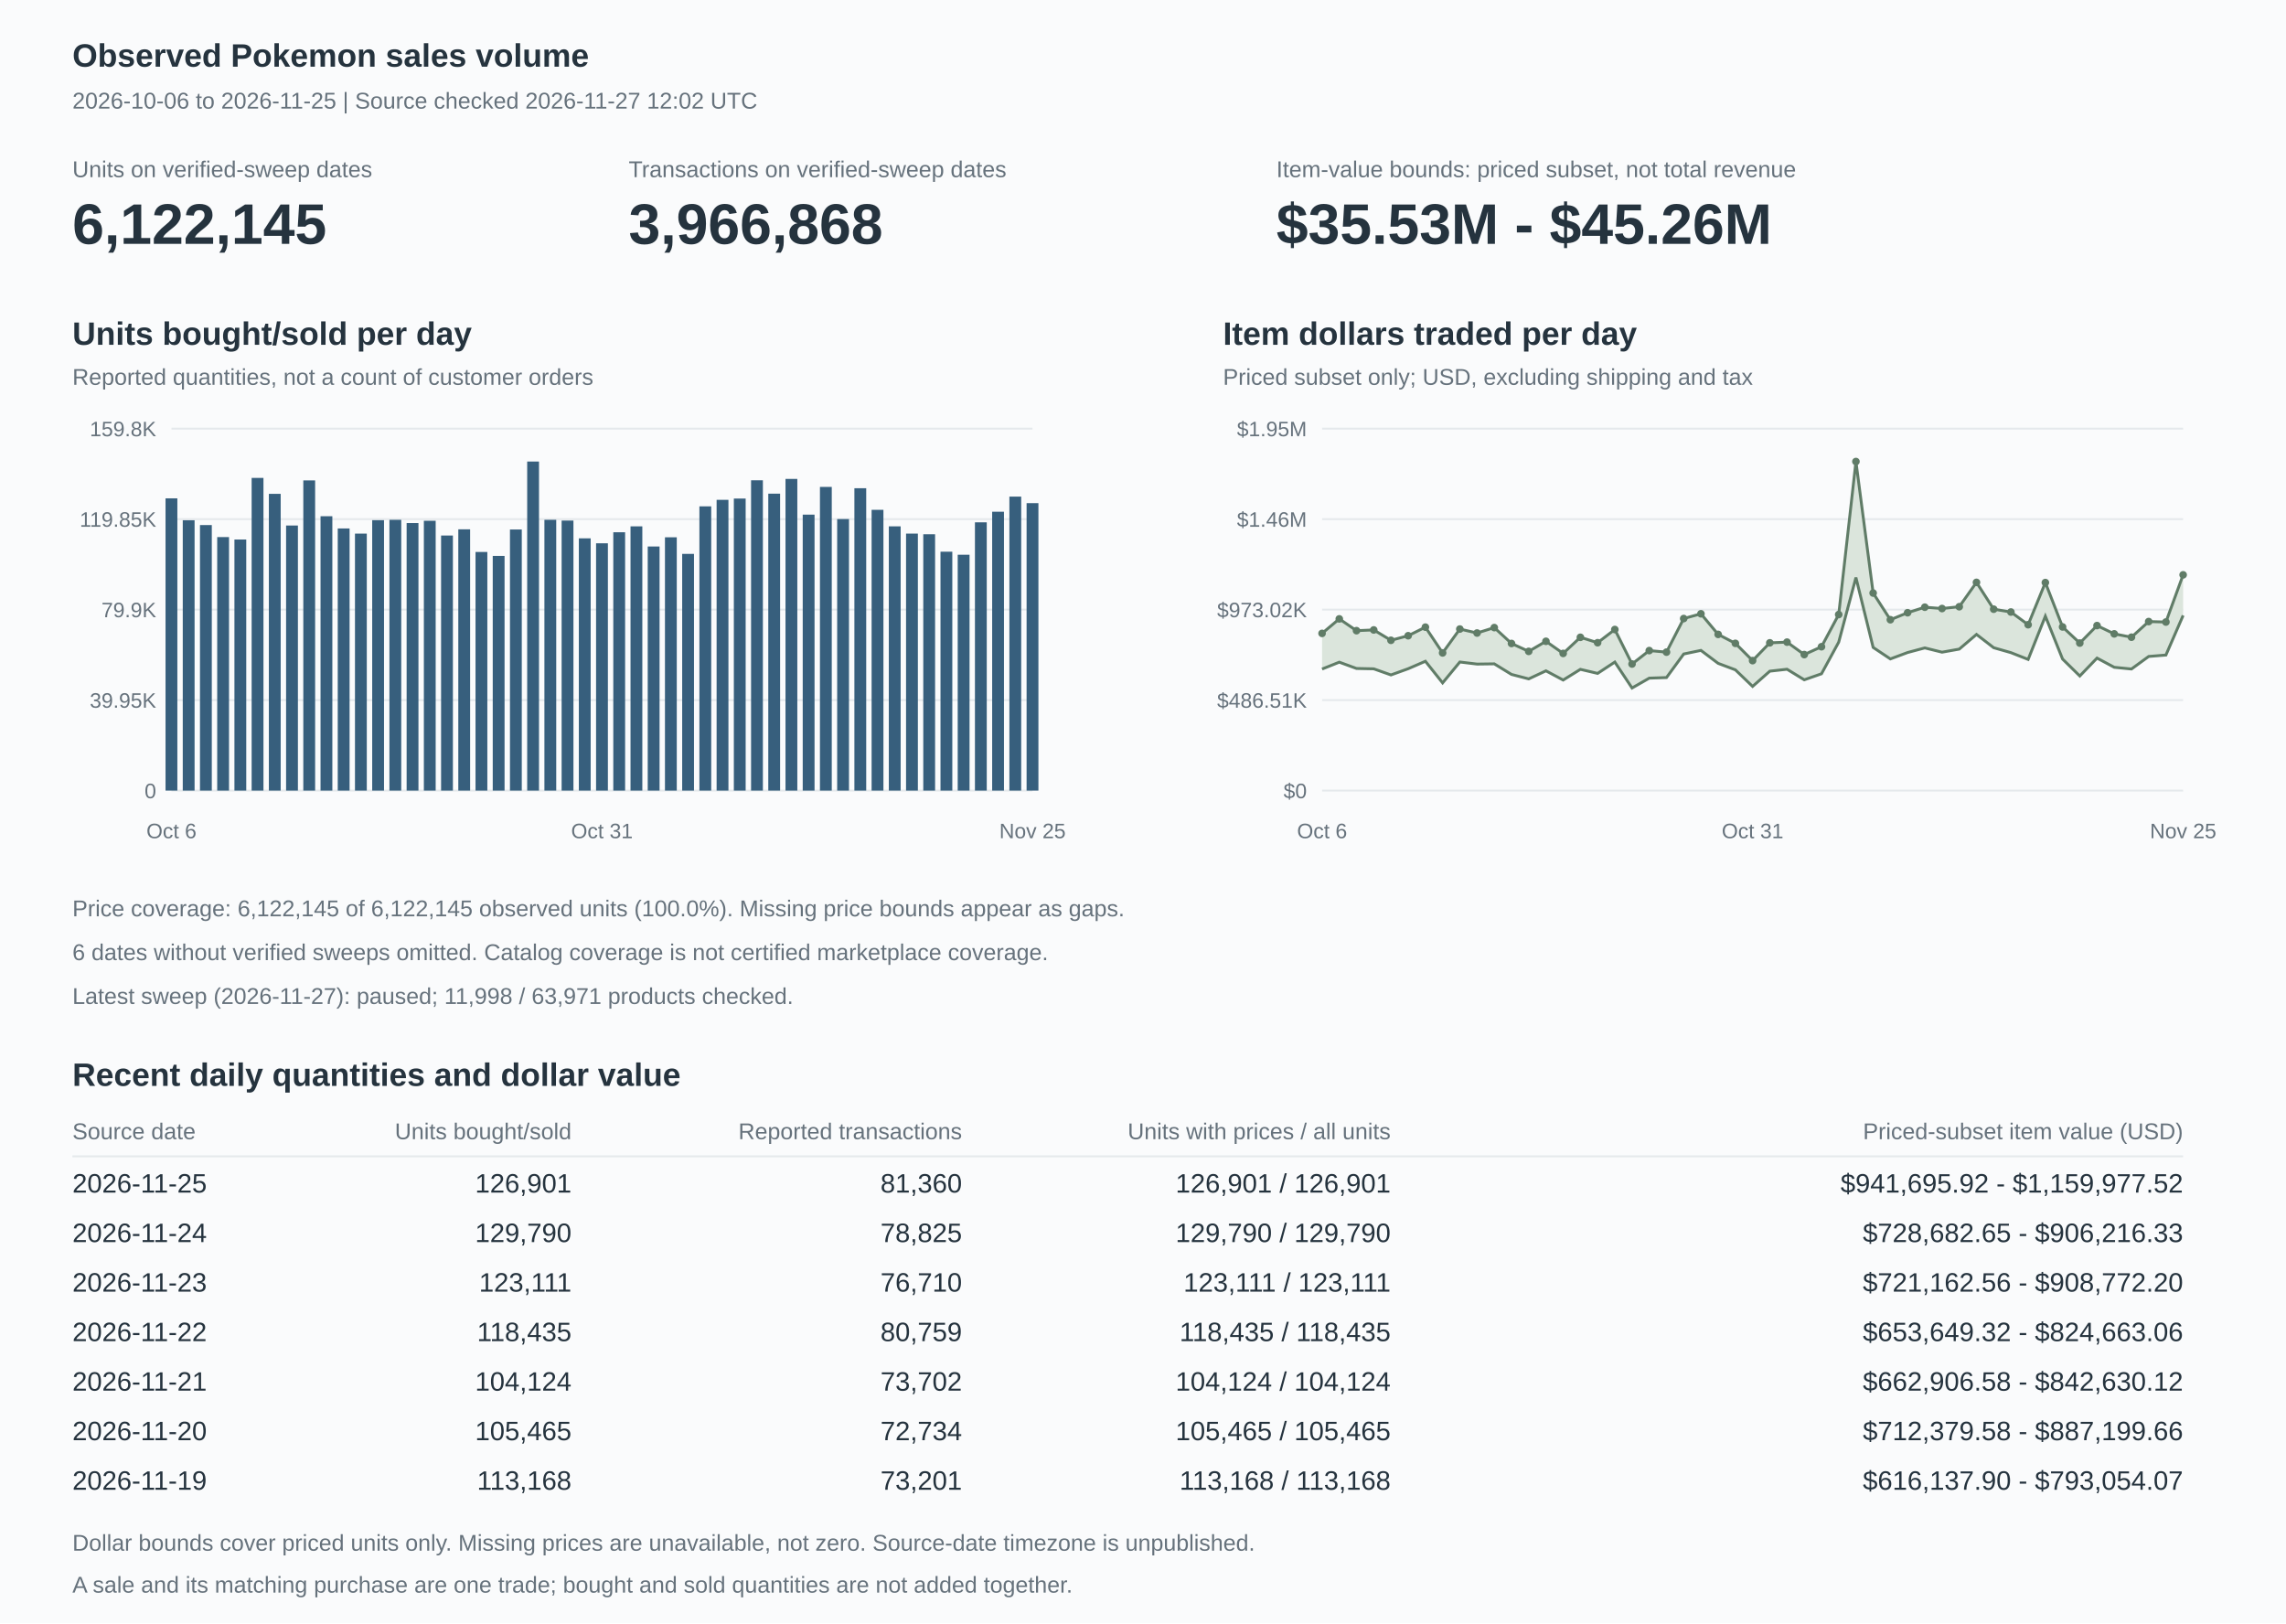
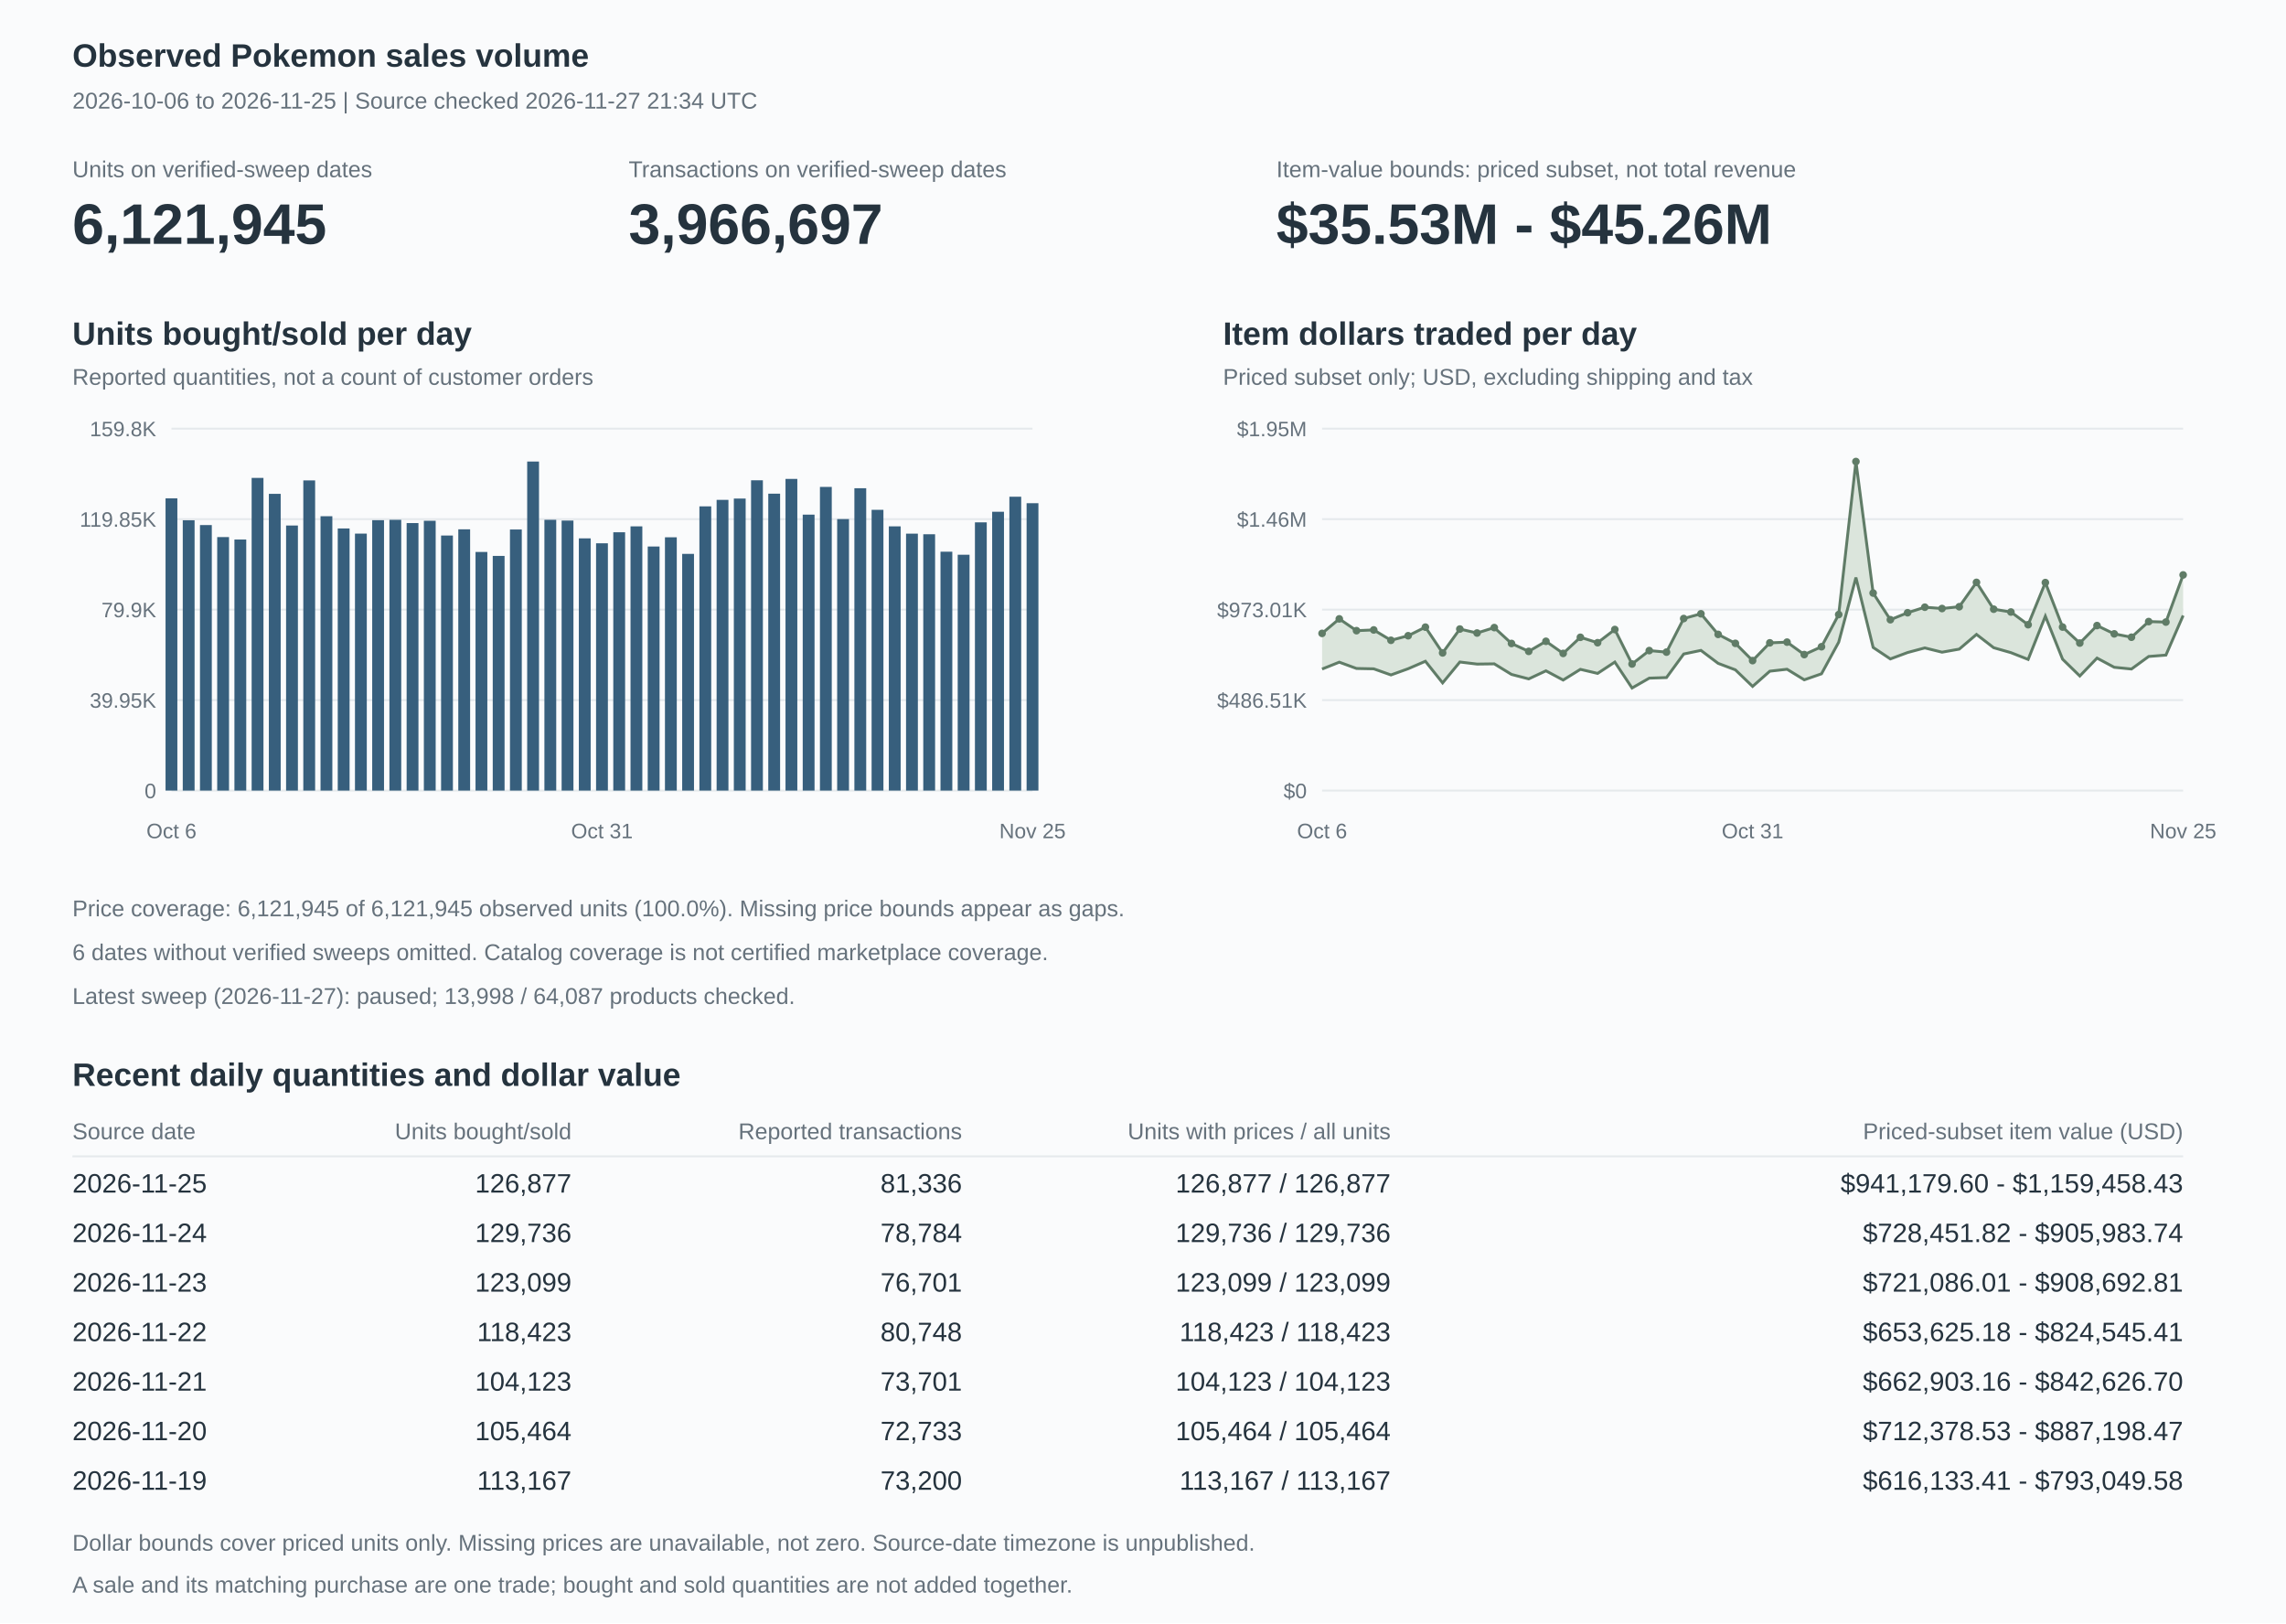
<svg xmlns="http://www.w3.org/2000/svg" width="1200" height="852" viewBox="0 0 1200 852" role="img" aria-labelledby="title description">
  <style>text{font-family:Arial,Helvetica,sans-serif;fill:#25333e;font-size:14px}.heading{font-size:17px;font-weight:600}.muted{fill:#66727c;font-size:12px}.axis{fill:#66727c;font-size:11px}.value{font-size:30px;font-weight:600}.grid{stroke:#e5e9ec;stroke-width:1}</style>
  <rect width="1200" height="852" fill="#fafbfc" />
  <text x="38" y="35" class="heading">Observed Pokemon sales volume</text>
-   <text x="38" y="57" class="muted">2026-10-06 to 2026-11-25 | Source checked 2026-11-27 12:02 UTC</text>
+   <text x="38" y="57" class="muted">2026-10-06 to 2026-11-25 | Source checked 2026-11-27 21:34 UTC</text>
  <text x="38" y="93" class="muted">Units on verified-sweep dates</text>
-   <text x="38" y="128" class="value">6,122,145</text>
+   <text x="38" y="128" class="value">6,121,945</text>
  <text x="330" y="93" class="muted">Transactions on verified-sweep dates</text>
-   <text x="330" y="128" class="value">3,966,868</text>
+   <text x="330" y="128" class="value">3,966,697</text>
  <text x="670" y="93" class="muted">Item-value bounds: priced subset, not total revenue</text>
  <text x="670" y="128" class="value">$35.53M - $45.26M</text>
  <text x="38" y="181" class="heading">Units bought/sold per day</text>
  <text x="38" y="202" class="muted">Reported quantities, not a count of customer orders</text>
  <path d="M90,415h452" class="grid" />
  <text x="82" y="419" text-anchor="end" class="axis">0</text>
  <path d="M90,367.5h452" class="grid" />
  <text x="82" y="371.5" text-anchor="end" class="axis">39.95K</text>
  <path d="M90,320h452" class="grid" />
  <text x="82" y="324" text-anchor="end" class="axis">79.9K</text>
  <path d="M90,272.5h452" class="grid" />
  <text x="82" y="276.5" text-anchor="end" class="axis">119.85K</text>
  <path d="M90,225h452" class="grid" />
  <text x="82" y="229" text-anchor="end" class="axis">159.8K</text>
  <rect x="86.898" y="261.598" width="6.204" height="153.402" fill="#375f7d" />
  <rect x="95.938" y="273.096" width="6.204" height="141.904" fill="#375f7d" />
  <rect x="104.978" y="275.622" width="6.204" height="139.378" fill="#375f7d" />
  <rect x="114.018" y="281.929" width="6.204" height="133.071" fill="#375f7d" />
  <rect x="123.058" y="283.21" width="6.204" height="131.79" fill="#375f7d" />
  <rect x="132.098" y="250.867" width="6.204" height="164.133" fill="#375f7d" />
  <rect x="141.138" y="259.233" width="6.204" height="155.767" fill="#375f7d" />
  <rect x="150.178" y="275.856" width="6.204" height="139.144" fill="#375f7d" />
  <rect x="159.218" y="252.182" width="6.204" height="162.818" fill="#375f7d" />
  <rect x="168.258" y="270.982" width="6.204" height="144.018" fill="#375f7d" />
  <rect x="177.298" y="277.402" width="6.204" height="137.598" fill="#375f7d" />
  <rect x="186.338" y="280.104" width="6.204" height="134.896" fill="#375f7d" />
  <rect x="195.378" y="273.057" width="6.204" height="141.943" fill="#375f7d" />
  <rect x="204.418" y="272.865" width="6.204" height="142.135" fill="#375f7d" />
  <rect x="213.458" y="274.575" width="6.204" height="140.425" fill="#375f7d" />
  <rect x="222.498" y="273.365" width="6.204" height="141.635" fill="#375f7d" />
  <rect x="231.538" y="281.11" width="6.204" height="133.89" fill="#375f7d" />
  <rect x="240.578" y="277.854" width="6.204" height="137.146" fill="#375f7d" />
  <rect x="249.618" y="289.74" width="6.204" height="125.26" fill="#375f7d" />
  <rect x="258.658" y="291.811" width="6.204" height="123.189" fill="#375f7d" />
  <rect x="267.698" y="277.946" width="6.204" height="137.054" fill="#375f7d" />
  <rect x="276.738" y="242.273" width="6.204" height="172.727" fill="#375f7d" />
  <rect x="285.778" y="272.851" width="6.204" height="142.149" fill="#375f7d" />
  <rect x="294.818" y="273.256" width="6.204" height="141.744" fill="#375f7d" />
-   <rect x="303.858" y="282.589" width="6.204" height="132.411" fill="#375f7d" />
+   <rect x="303.858" y="282.602" width="6.204" height="132.398" fill="#375f7d" />
  <rect x="312.898" y="285.19" width="6.204" height="129.81" fill="#375f7d" />
-   <rect x="321.938" y="279.395" width="6.204" height="135.605" fill="#375f7d" />
-   <rect x="330.978" y="276.294" width="6.204" height="138.706" fill="#375f7d" />
-   <rect x="340.018" y="286.87" width="6.204" height="128.13" fill="#375f7d" />
-   <rect x="349.058" y="282.036" width="6.204" height="132.964" fill="#375f7d" />
-   <rect x="358.098" y="290.746" width="6.204" height="124.254" fill="#375f7d" />
-   <rect x="367.138" y="265.799" width="6.204" height="149.201" fill="#375f7d" />
-   <rect x="376.178" y="262.375" width="6.204" height="152.625" fill="#375f7d" />
-   <rect x="385.218" y="261.701" width="6.204" height="153.299" fill="#375f7d" />
-   <rect x="394.258" y="252.118" width="6.204" height="162.882" fill="#375f7d" />
-   <rect x="403.298" y="259.136" width="6.204" height="155.864" fill="#375f7d" />
+   <rect x="321.938" y="279.402" width="6.204" height="135.598" fill="#375f7d" />
+   <rect x="330.978" y="276.297" width="6.204" height="138.703" fill="#375f7d" />
+   <rect x="340.018" y="286.876" width="6.204" height="128.124" fill="#375f7d" />
+   <rect x="349.058" y="282.039" width="6.204" height="132.961" fill="#375f7d" />
+   <rect x="358.098" y="290.747" width="6.204" height="124.253" fill="#375f7d" />
+   <rect x="367.138" y="265.802" width="6.204" height="149.198" fill="#375f7d" />
+   <rect x="376.178" y="262.394" width="6.204" height="152.606" fill="#375f7d" />
+   <rect x="385.218" y="261.705" width="6.204" height="153.295" fill="#375f7d" />
+   <rect x="394.258" y="252.119" width="6.204" height="162.881" fill="#375f7d" />
+   <rect x="403.298" y="259.141" width="6.204" height="155.859" fill="#375f7d" />
  <rect x="412.338" y="251.392" width="6.204" height="163.608" fill="#375f7d" />
-   <rect x="421.378" y="270.144" width="6.204" height="144.856" fill="#375f7d" />
+   <rect x="421.378" y="270.145" width="6.204" height="144.855" fill="#375f7d" />
  <rect x="430.418" y="255.594" width="6.204" height="159.406" fill="#375f7d" />
-   <rect x="439.458" y="272.472" width="6.204" height="142.528" fill="#375f7d" />
+   <rect x="439.458" y="272.489" width="6.204" height="142.511" fill="#375f7d" />
  <rect x="448.498" y="256.284" width="6.204" height="158.716" fill="#375f7d" />
  <rect x="457.538" y="267.619" width="6.204" height="147.381" fill="#375f7d" />
-   <rect x="466.578" y="276.29" width="6.204" height="138.71" fill="#375f7d" />
-   <rect x="475.618" y="280.101" width="6.204" height="134.899" fill="#375f7d" />
-   <rect x="484.658" y="280.443" width="6.204" height="134.557" fill="#375f7d" />
-   <rect x="493.698" y="289.602" width="6.204" height="125.398" fill="#375f7d" />
-   <rect x="502.738" y="291.197" width="6.204" height="123.803" fill="#375f7d" />
-   <rect x="511.778" y="274.181" width="6.204" height="140.819" fill="#375f7d" />
-   <rect x="520.818" y="268.621" width="6.204" height="146.379" fill="#375f7d" />
-   <rect x="529.858" y="260.68" width="6.204" height="154.32" fill="#375f7d" />
-   <rect x="538.898" y="264.115" width="6.204" height="150.885" fill="#375f7d" />
+   <rect x="466.578" y="276.296" width="6.204" height="138.704" fill="#375f7d" />
+   <rect x="475.618" y="280.126" width="6.204" height="134.874" fill="#375f7d" />
+   <rect x="484.658" y="280.444" width="6.204" height="134.556" fill="#375f7d" />
+   <rect x="493.698" y="289.603" width="6.204" height="125.397" fill="#375f7d" />
+   <rect x="502.738" y="291.198" width="6.204" height="123.802" fill="#375f7d" />
+   <rect x="511.778" y="274.195" width="6.204" height="140.805" fill="#375f7d" />
+   <rect x="520.818" y="268.635" width="6.204" height="146.365" fill="#375f7d" />
+   <rect x="529.858" y="260.744" width="6.204" height="154.256" fill="#375f7d" />
+   <rect x="538.898" y="264.143" width="6.204" height="150.857" fill="#375f7d" />
  <text x="90" y="440" text-anchor="middle" class="axis">Oct 6</text>
  <text x="316" y="440" text-anchor="middle" class="axis">Oct 31</text>
  <text x="542" y="440" text-anchor="middle" class="axis">Nov 25</text>
  <text x="642" y="181" class="heading">Item dollars traded per day</text>
  <text x="642" y="202" class="muted">Priced subset only; USD, excluding shipping and tax</text>
  <path d="M694,415h452" class="grid" />
  <text x="686" y="419" text-anchor="end" class="axis">$0</text>
  <path d="M694,367.5h452" class="grid" />
  <text x="686" y="371.5" text-anchor="end" class="axis">$486.51K</text>
  <path d="M694,320h452" class="grid" />
-   <text x="686" y="324" text-anchor="end" class="axis">$973.02K</text>
+   <text x="686" y="324" text-anchor="end" class="axis">$973.01K</text>
  <path d="M694,272.5h452" class="grid" />
  <text x="686" y="276.5" text-anchor="end" class="axis">$1.46M</text>
  <path d="M694,225h452" class="grid" />
  <text x="686" y="229" text-anchor="end" class="axis">$1.95M</text>
-   <polygon points="694,332.484 703.04,324.865 712.08,331.054 721.12,330.67 730.16,336.109 739.2,333.71 748.24,329.206 757.28,342.727 766.32,330.206 775.36,332.291 784.4,329.443 793.44,337.773 802.48,341.925 811.52,336.636 820.56,343 829.6,334.536 838.64,337.379 847.68,330.45 856.72,348.556 865.76,341.51 874.8,342.321 883.84,324.692 892.88,322.192 901.92,333.018 910.96,337.714 920,346.777 929.04,337.437 938.08,337.073 947.12,343.607 956.16,339.485 965.2,322.591 974.24,242.273 983.28,311.307 992.32,325.308 1001.36,321.64 1010.4,318.735 1019.44,319.435 1028.48,318.486 1037.52,305.706 1046.56,319.776 1055.6,321.268 1064.64,327.93 1073.68,305.807 1082.72,329.097 1091.76,337.571 1100.8,328.379 1109.84,332.731 1118.88,334.485 1127.92,326.273 1136.96,326.522 1146,301.747 1146,323.058 1136.96,343.856 1127.92,344.59 1118.88,351.182 1109.84,350.278 1100.8,345.447 1091.76,354.844 1082.72,345.954 1073.68,323.449 1064.64,346.141 1055.6,342.585 1046.56,340.005 1037.52,333.027 1028.48,340.733 1019.44,342.349 1010.4,340.106 1001.36,342.527 992.32,345.889 983.28,339.853 974.24,303.169 965.2,337.085 956.16,353.689 947.12,356.846 938.08,351.3 929.04,352.312 920,360.315 910.96,351.615 901.92,348.215 892.88,341.405 883.84,343.299 874.8,355.669 865.76,355.973 856.72,361.147 847.68,347.533 838.64,353.485 829.6,351.353 820.56,356.97 811.52,352.133 802.48,356.367 793.44,354.023 784.4,348.471 775.36,348.597 766.32,347.505 757.28,358.471 748.24,347.115 739.2,351.03 730.16,354.295 721.12,351.085 712.08,350.898 703.04,347.589 694,351.204" fill="#dbe5dc" />
-   <polyline points="694,351.204 703.04,347.589 712.08,350.898 721.12,351.085 730.16,354.295 739.2,351.03 748.24,347.115 757.28,358.471 766.32,347.505 775.36,348.597 784.4,348.471 793.44,354.023 802.48,356.367 811.52,352.133 820.56,356.97 829.6,351.353 838.64,353.485 847.68,347.533 856.72,361.147 865.76,355.973 874.8,355.669 883.84,343.299 892.88,341.405 901.92,348.215 910.96,351.615 920,360.315 929.04,352.312 938.08,351.3 947.12,356.846 956.16,353.689 965.2,337.085 974.24,303.169 983.28,339.853 992.32,345.889 1001.36,342.527 1010.4,340.106 1019.44,342.349 1028.48,340.733 1037.52,333.027 1046.56,340.005 1055.6,342.585 1064.64,346.141 1073.68,323.449 1082.72,345.954 1091.76,354.844 1100.8,345.447 1109.84,350.278 1118.88,351.182 1127.92,344.59 1136.96,343.856 1146,323.058" fill="none" stroke="#607c67" stroke-width="1.5" />
-   <polyline points="694,332.484 703.04,324.865 712.08,331.054 721.12,330.67 730.16,336.109 739.2,333.71 748.24,329.206 757.28,342.727 766.32,330.206 775.36,332.291 784.4,329.443 793.44,337.773 802.48,341.925 811.52,336.636 820.56,343 829.6,334.536 838.64,337.379 847.68,330.45 856.72,348.556 865.76,341.51 874.8,342.321 883.84,324.692 892.88,322.192 901.92,333.018 910.96,337.714 920,346.777 929.04,337.437 938.08,337.073 947.12,343.607 956.16,339.485 965.2,322.591 974.24,242.273 983.28,311.307 992.32,325.308 1001.36,321.64 1010.4,318.735 1019.44,319.435 1028.48,318.486 1037.52,305.706 1046.56,319.776 1055.6,321.268 1064.64,327.93 1073.68,305.807 1082.72,329.097 1091.76,337.571 1100.8,328.379 1109.84,332.731 1118.88,334.485 1127.92,326.273 1136.96,326.522 1146,301.747" fill="none" stroke="#607c67" stroke-width="1.5" />
+   <polygon points="694,332.484 703.04,324.864 712.08,331.054 721.12,330.669 730.16,336.108 739.2,333.709 748.24,329.206 757.28,342.726 766.32,330.206 775.36,332.29 784.4,329.443 793.44,337.772 802.48,341.924 811.52,336.635 820.56,342.999 829.6,334.535 838.64,337.378 847.68,330.449 856.72,348.556 865.76,341.509 874.8,342.32 883.84,324.691 892.88,322.191 901.92,333.017 910.96,337.714 920,346.777 929.04,337.445 938.08,337.072 947.12,343.608 956.16,339.493 965.2,322.591 974.24,242.273 983.28,311.313 992.32,325.308 1001.36,321.639 1010.4,318.735 1019.44,319.434 1028.48,318.487 1037.52,305.705 1046.56,319.778 1055.6,321.267 1064.64,327.929 1073.68,305.811 1082.72,329.165 1091.76,337.571 1100.8,328.378 1109.84,332.73 1118.88,334.495 1127.92,326.28 1136.96,326.544 1146,301.796 1146,323.108 1136.96,343.878 1127.92,344.597 1118.88,351.183 1109.84,350.277 1100.8,345.447 1091.76,354.844 1082.72,346.023 1073.68,323.452 1064.64,346.141 1055.6,342.585 1046.56,340.007 1037.52,333.026 1028.48,340.734 1019.44,342.348 1010.4,340.106 1001.36,342.526 992.32,345.889 983.28,339.858 974.24,303.169 965.2,337.085 956.16,353.697 947.12,356.846 938.08,351.3 929.04,352.32 920,360.315 910.96,351.615 901.92,348.214 892.88,341.405 883.84,343.298 874.8,355.669 865.76,355.972 856.72,361.147 847.68,347.533 838.64,353.485 829.6,351.352 820.56,356.969 811.52,352.132 802.48,356.367 793.44,354.023 784.4,348.47 775.36,348.597 766.32,347.505 757.28,358.471 748.24,347.114 739.2,351.029 730.16,354.294 721.12,351.084 712.08,350.897 703.04,347.589 694,351.203" fill="#dbe5dc" />
+   <polyline points="694,351.203 703.04,347.589 712.08,350.897 721.12,351.084 730.16,354.294 739.2,351.029 748.24,347.114 757.28,358.471 766.32,347.505 775.36,348.597 784.4,348.47 793.44,354.023 802.48,356.367 811.52,352.132 820.56,356.969 829.6,351.352 838.64,353.485 847.68,347.533 856.72,361.147 865.76,355.972 874.8,355.669 883.84,343.298 892.88,341.405 901.92,348.214 910.96,351.615 920,360.315 929.04,352.32 938.08,351.3 947.12,356.846 956.16,353.697 965.2,337.085 974.24,303.169 983.28,339.858 992.32,345.889 1001.36,342.526 1010.4,340.106 1019.44,342.348 1028.48,340.734 1037.52,333.026 1046.56,340.007 1055.6,342.585 1064.64,346.141 1073.68,323.452 1082.72,346.023 1091.76,354.844 1100.8,345.447 1109.84,350.277 1118.88,351.183 1127.92,344.597 1136.96,343.878 1146,323.108" fill="none" stroke="#607c67" stroke-width="1.5" />
+   <polyline points="694,332.484 703.04,324.864 712.08,331.054 721.12,330.669 730.16,336.108 739.2,333.709 748.24,329.206 757.28,342.726 766.32,330.206 775.36,332.29 784.4,329.443 793.44,337.772 802.48,341.924 811.52,336.635 820.56,342.999 829.6,334.535 838.64,337.378 847.68,330.449 856.72,348.556 865.76,341.509 874.8,342.32 883.84,324.691 892.88,322.191 901.92,333.017 910.96,337.714 920,346.777 929.04,337.445 938.08,337.072 947.12,343.608 956.16,339.493 965.2,322.591 974.24,242.273 983.28,311.313 992.32,325.308 1001.36,321.639 1010.4,318.735 1019.44,319.434 1028.48,318.487 1037.52,305.705 1046.56,319.778 1055.6,321.267 1064.64,327.929 1073.68,305.811 1082.72,329.165 1091.76,337.571 1100.8,328.378 1109.84,332.73 1118.88,334.495 1127.92,326.28 1136.96,326.544 1146,301.796" fill="none" stroke="#607c67" stroke-width="1.5" />
  <circle cx="694" cy="332.484" r="2" fill="#607c67" />
-   <circle cx="703.04" cy="324.865" r="2" fill="#607c67" />
+   <circle cx="703.04" cy="324.864" r="2" fill="#607c67" />
  <circle cx="712.08" cy="331.054" r="2" fill="#607c67" />
-   <circle cx="721.12" cy="330.67" r="2" fill="#607c67" />
-   <circle cx="730.16" cy="336.109" r="2" fill="#607c67" />
-   <circle cx="739.2" cy="333.71" r="2" fill="#607c67" />
+   <circle cx="721.12" cy="330.669" r="2" fill="#607c67" />
+   <circle cx="730.16" cy="336.108" r="2" fill="#607c67" />
+   <circle cx="739.2" cy="333.709" r="2" fill="#607c67" />
  <circle cx="748.24" cy="329.206" r="2" fill="#607c67" />
-   <circle cx="757.28" cy="342.727" r="2" fill="#607c67" />
+   <circle cx="757.28" cy="342.726" r="2" fill="#607c67" />
  <circle cx="766.32" cy="330.206" r="2" fill="#607c67" />
-   <circle cx="775.36" cy="332.291" r="2" fill="#607c67" />
+   <circle cx="775.36" cy="332.29" r="2" fill="#607c67" />
  <circle cx="784.4" cy="329.443" r="2" fill="#607c67" />
-   <circle cx="793.44" cy="337.773" r="2" fill="#607c67" />
-   <circle cx="802.48" cy="341.925" r="2" fill="#607c67" />
-   <circle cx="811.52" cy="336.636" r="2" fill="#607c67" />
-   <circle cx="820.56" cy="343" r="2" fill="#607c67" />
-   <circle cx="829.6" cy="334.536" r="2" fill="#607c67" />
-   <circle cx="838.64" cy="337.379" r="2" fill="#607c67" />
-   <circle cx="847.68" cy="330.45" r="2" fill="#607c67" />
+   <circle cx="793.44" cy="337.772" r="2" fill="#607c67" />
+   <circle cx="802.48" cy="341.924" r="2" fill="#607c67" />
+   <circle cx="811.52" cy="336.635" r="2" fill="#607c67" />
+   <circle cx="820.56" cy="342.999" r="2" fill="#607c67" />
+   <circle cx="829.6" cy="334.535" r="2" fill="#607c67" />
+   <circle cx="838.64" cy="337.378" r="2" fill="#607c67" />
+   <circle cx="847.68" cy="330.449" r="2" fill="#607c67" />
  <circle cx="856.72" cy="348.556" r="2" fill="#607c67" />
-   <circle cx="865.76" cy="341.51" r="2" fill="#607c67" />
-   <circle cx="874.8" cy="342.321" r="2" fill="#607c67" />
-   <circle cx="883.84" cy="324.692" r="2" fill="#607c67" />
-   <circle cx="892.88" cy="322.192" r="2" fill="#607c67" />
-   <circle cx="901.92" cy="333.018" r="2" fill="#607c67" />
+   <circle cx="865.76" cy="341.509" r="2" fill="#607c67" />
+   <circle cx="874.8" cy="342.32" r="2" fill="#607c67" />
+   <circle cx="883.84" cy="324.691" r="2" fill="#607c67" />
+   <circle cx="892.88" cy="322.191" r="2" fill="#607c67" />
+   <circle cx="901.92" cy="333.017" r="2" fill="#607c67" />
  <circle cx="910.96" cy="337.714" r="2" fill="#607c67" />
  <circle cx="920" cy="346.777" r="2" fill="#607c67" />
-   <circle cx="929.04" cy="337.437" r="2" fill="#607c67" />
-   <circle cx="938.08" cy="337.073" r="2" fill="#607c67" />
-   <circle cx="947.12" cy="343.607" r="2" fill="#607c67" />
-   <circle cx="956.16" cy="339.485" r="2" fill="#607c67" />
+   <circle cx="929.04" cy="337.445" r="2" fill="#607c67" />
+   <circle cx="938.08" cy="337.072" r="2" fill="#607c67" />
+   <circle cx="947.12" cy="343.608" r="2" fill="#607c67" />
+   <circle cx="956.16" cy="339.493" r="2" fill="#607c67" />
  <circle cx="965.2" cy="322.591" r="2" fill="#607c67" />
  <circle cx="974.24" cy="242.273" r="2" fill="#607c67" />
-   <circle cx="983.28" cy="311.307" r="2" fill="#607c67" />
+   <circle cx="983.28" cy="311.313" r="2" fill="#607c67" />
  <circle cx="992.32" cy="325.308" r="2" fill="#607c67" />
-   <circle cx="1001.36" cy="321.64" r="2" fill="#607c67" />
+   <circle cx="1001.36" cy="321.639" r="2" fill="#607c67" />
  <circle cx="1010.4" cy="318.735" r="2" fill="#607c67" />
-   <circle cx="1019.44" cy="319.435" r="2" fill="#607c67" />
-   <circle cx="1028.48" cy="318.486" r="2" fill="#607c67" />
-   <circle cx="1037.52" cy="305.706" r="2" fill="#607c67" />
-   <circle cx="1046.56" cy="319.776" r="2" fill="#607c67" />
-   <circle cx="1055.6" cy="321.268" r="2" fill="#607c67" />
-   <circle cx="1064.64" cy="327.93" r="2" fill="#607c67" />
-   <circle cx="1073.68" cy="305.807" r="2" fill="#607c67" />
-   <circle cx="1082.72" cy="329.097" r="2" fill="#607c67" />
+   <circle cx="1019.44" cy="319.434" r="2" fill="#607c67" />
+   <circle cx="1028.48" cy="318.487" r="2" fill="#607c67" />
+   <circle cx="1037.52" cy="305.705" r="2" fill="#607c67" />
+   <circle cx="1046.56" cy="319.778" r="2" fill="#607c67" />
+   <circle cx="1055.6" cy="321.267" r="2" fill="#607c67" />
+   <circle cx="1064.64" cy="327.929" r="2" fill="#607c67" />
+   <circle cx="1073.68" cy="305.811" r="2" fill="#607c67" />
+   <circle cx="1082.72" cy="329.165" r="2" fill="#607c67" />
  <circle cx="1091.76" cy="337.571" r="2" fill="#607c67" />
-   <circle cx="1100.8" cy="328.379" r="2" fill="#607c67" />
-   <circle cx="1109.84" cy="332.731" r="2" fill="#607c67" />
-   <circle cx="1118.88" cy="334.485" r="2" fill="#607c67" />
-   <circle cx="1127.92" cy="326.273" r="2" fill="#607c67" />
-   <circle cx="1136.96" cy="326.522" r="2" fill="#607c67" />
-   <circle cx="1146" cy="301.747" r="2" fill="#607c67" />
+   <circle cx="1100.8" cy="328.378" r="2" fill="#607c67" />
+   <circle cx="1109.84" cy="332.73" r="2" fill="#607c67" />
+   <circle cx="1118.88" cy="334.495" r="2" fill="#607c67" />
+   <circle cx="1127.92" cy="326.28" r="2" fill="#607c67" />
+   <circle cx="1136.96" cy="326.544" r="2" fill="#607c67" />
+   <circle cx="1146" cy="301.796" r="2" fill="#607c67" />
  <text x="694" y="440" text-anchor="middle" class="axis">Oct 6</text>
  <text x="920" y="440" text-anchor="middle" class="axis">Oct 31</text>
  <text x="1146" y="440" text-anchor="middle" class="axis">Nov 25</text>
-   <text x="38" y="481" class="muted">Price coverage: 6,122,145 of 6,122,145 observed units (100.0%). Missing price bounds appear as gaps.</text>
+   <text x="38" y="481" class="muted">Price coverage: 6,121,945 of 6,121,945 observed units (100.0%). Missing price bounds appear as gaps.</text>
  <text x="38" y="504" class="muted">6 dates without verified sweeps omitted. Catalog coverage is not certified marketplace coverage.</text>
-   <text x="38" y="527" class="muted">Latest sweep (2026-11-27): paused; 11,998 / 63,971 products checked.</text>
+   <text x="38" y="527" class="muted">Latest sweep (2026-11-27): paused; 13,998 / 64,087 products checked.</text>
  <text x="38" y="570" class="heading">Recent daily quantities and dollar value</text>
  <text x="38" y="598" class="muted">Source date</text>
  <text x="300" y="598" text-anchor="end" class="muted">Units bought/sold</text>
  <text x="505" y="598" text-anchor="end" class="muted">Reported transactions</text>
  <text x="730" y="598" text-anchor="end" class="muted">Units with prices / all units</text>
  <text x="1146" y="598" text-anchor="end" class="muted">Priced-subset item value (USD)</text>
  <path d="M38,607h1108" class="grid" />
  <text x="38" y="626">2026-11-25</text>
-   <text x="300" y="626" text-anchor="end">126,901</text>
-   <text x="505" y="626" text-anchor="end">81,360</text>
-   <text x="730" y="626" text-anchor="end">126,901 / 126,901</text>
-   <text x="1146" y="626" text-anchor="end">$941,695.92 - $1,159,977.52</text>
+   <text x="300" y="626" text-anchor="end">126,877</text>
+   <text x="505" y="626" text-anchor="end">81,336</text>
+   <text x="730" y="626" text-anchor="end">126,877 / 126,877</text>
+   <text x="1146" y="626" text-anchor="end">$941,179.60 - $1,159,458.43</text>
  <text x="38" y="652">2026-11-24</text>
-   <text x="300" y="652" text-anchor="end">129,790</text>
-   <text x="505" y="652" text-anchor="end">78,825</text>
-   <text x="730" y="652" text-anchor="end">129,790 / 129,790</text>
-   <text x="1146" y="652" text-anchor="end">$728,682.65 - $906,216.33</text>
+   <text x="300" y="652" text-anchor="end">129,736</text>
+   <text x="505" y="652" text-anchor="end">78,784</text>
+   <text x="730" y="652" text-anchor="end">129,736 / 129,736</text>
+   <text x="1146" y="652" text-anchor="end">$728,451.82 - $905,983.74</text>
  <text x="38" y="678">2026-11-23</text>
-   <text x="300" y="678" text-anchor="end">123,111</text>
-   <text x="505" y="678" text-anchor="end">76,710</text>
-   <text x="730" y="678" text-anchor="end">123,111 / 123,111</text>
-   <text x="1146" y="678" text-anchor="end">$721,162.56 - $908,772.20</text>
+   <text x="300" y="678" text-anchor="end">123,099</text>
+   <text x="505" y="678" text-anchor="end">76,701</text>
+   <text x="730" y="678" text-anchor="end">123,099 / 123,099</text>
+   <text x="1146" y="678" text-anchor="end">$721,086.01 - $908,692.81</text>
  <text x="38" y="704">2026-11-22</text>
-   <text x="300" y="704" text-anchor="end">118,435</text>
-   <text x="505" y="704" text-anchor="end">80,759</text>
-   <text x="730" y="704" text-anchor="end">118,435 / 118,435</text>
-   <text x="1146" y="704" text-anchor="end">$653,649.32 - $824,663.06</text>
+   <text x="300" y="704" text-anchor="end">118,423</text>
+   <text x="505" y="704" text-anchor="end">80,748</text>
+   <text x="730" y="704" text-anchor="end">118,423 / 118,423</text>
+   <text x="1146" y="704" text-anchor="end">$653,625.18 - $824,545.41</text>
  <text x="38" y="730">2026-11-21</text>
-   <text x="300" y="730" text-anchor="end">104,124</text>
-   <text x="505" y="730" text-anchor="end">73,702</text>
-   <text x="730" y="730" text-anchor="end">104,124 / 104,124</text>
-   <text x="1146" y="730" text-anchor="end">$662,906.58 - $842,630.12</text>
+   <text x="300" y="730" text-anchor="end">104,123</text>
+   <text x="505" y="730" text-anchor="end">73,701</text>
+   <text x="730" y="730" text-anchor="end">104,123 / 104,123</text>
+   <text x="1146" y="730" text-anchor="end">$662,903.16 - $842,626.70</text>
  <text x="38" y="756">2026-11-20</text>
-   <text x="300" y="756" text-anchor="end">105,465</text>
-   <text x="505" y="756" text-anchor="end">72,734</text>
-   <text x="730" y="756" text-anchor="end">105,465 / 105,465</text>
-   <text x="1146" y="756" text-anchor="end">$712,379.58 - $887,199.66</text>
+   <text x="300" y="756" text-anchor="end">105,464</text>
+   <text x="505" y="756" text-anchor="end">72,733</text>
+   <text x="730" y="756" text-anchor="end">105,464 / 105,464</text>
+   <text x="1146" y="756" text-anchor="end">$712,378.53 - $887,198.47</text>
  <text x="38" y="782">2026-11-19</text>
-   <text x="300" y="782" text-anchor="end">113,168</text>
-   <text x="505" y="782" text-anchor="end">73,201</text>
-   <text x="730" y="782" text-anchor="end">113,168 / 113,168</text>
-   <text x="1146" y="782" text-anchor="end">$616,137.90 - $793,054.07</text>
+   <text x="300" y="782" text-anchor="end">113,167</text>
+   <text x="505" y="782" text-anchor="end">73,200</text>
+   <text x="730" y="782" text-anchor="end">113,167 / 113,167</text>
+   <text x="1146" y="782" text-anchor="end">$616,133.41 - $793,049.58</text>
  <text x="38" y="814" class="muted">Dollar bounds cover priced units only. Missing prices are unavailable, not zero. Source-date timezone is unpublished.</text>
  <text x="38" y="836" class="muted">A sale and its matching purchase are one trade; bought and sold quantities are not added together.</text>
</svg>
